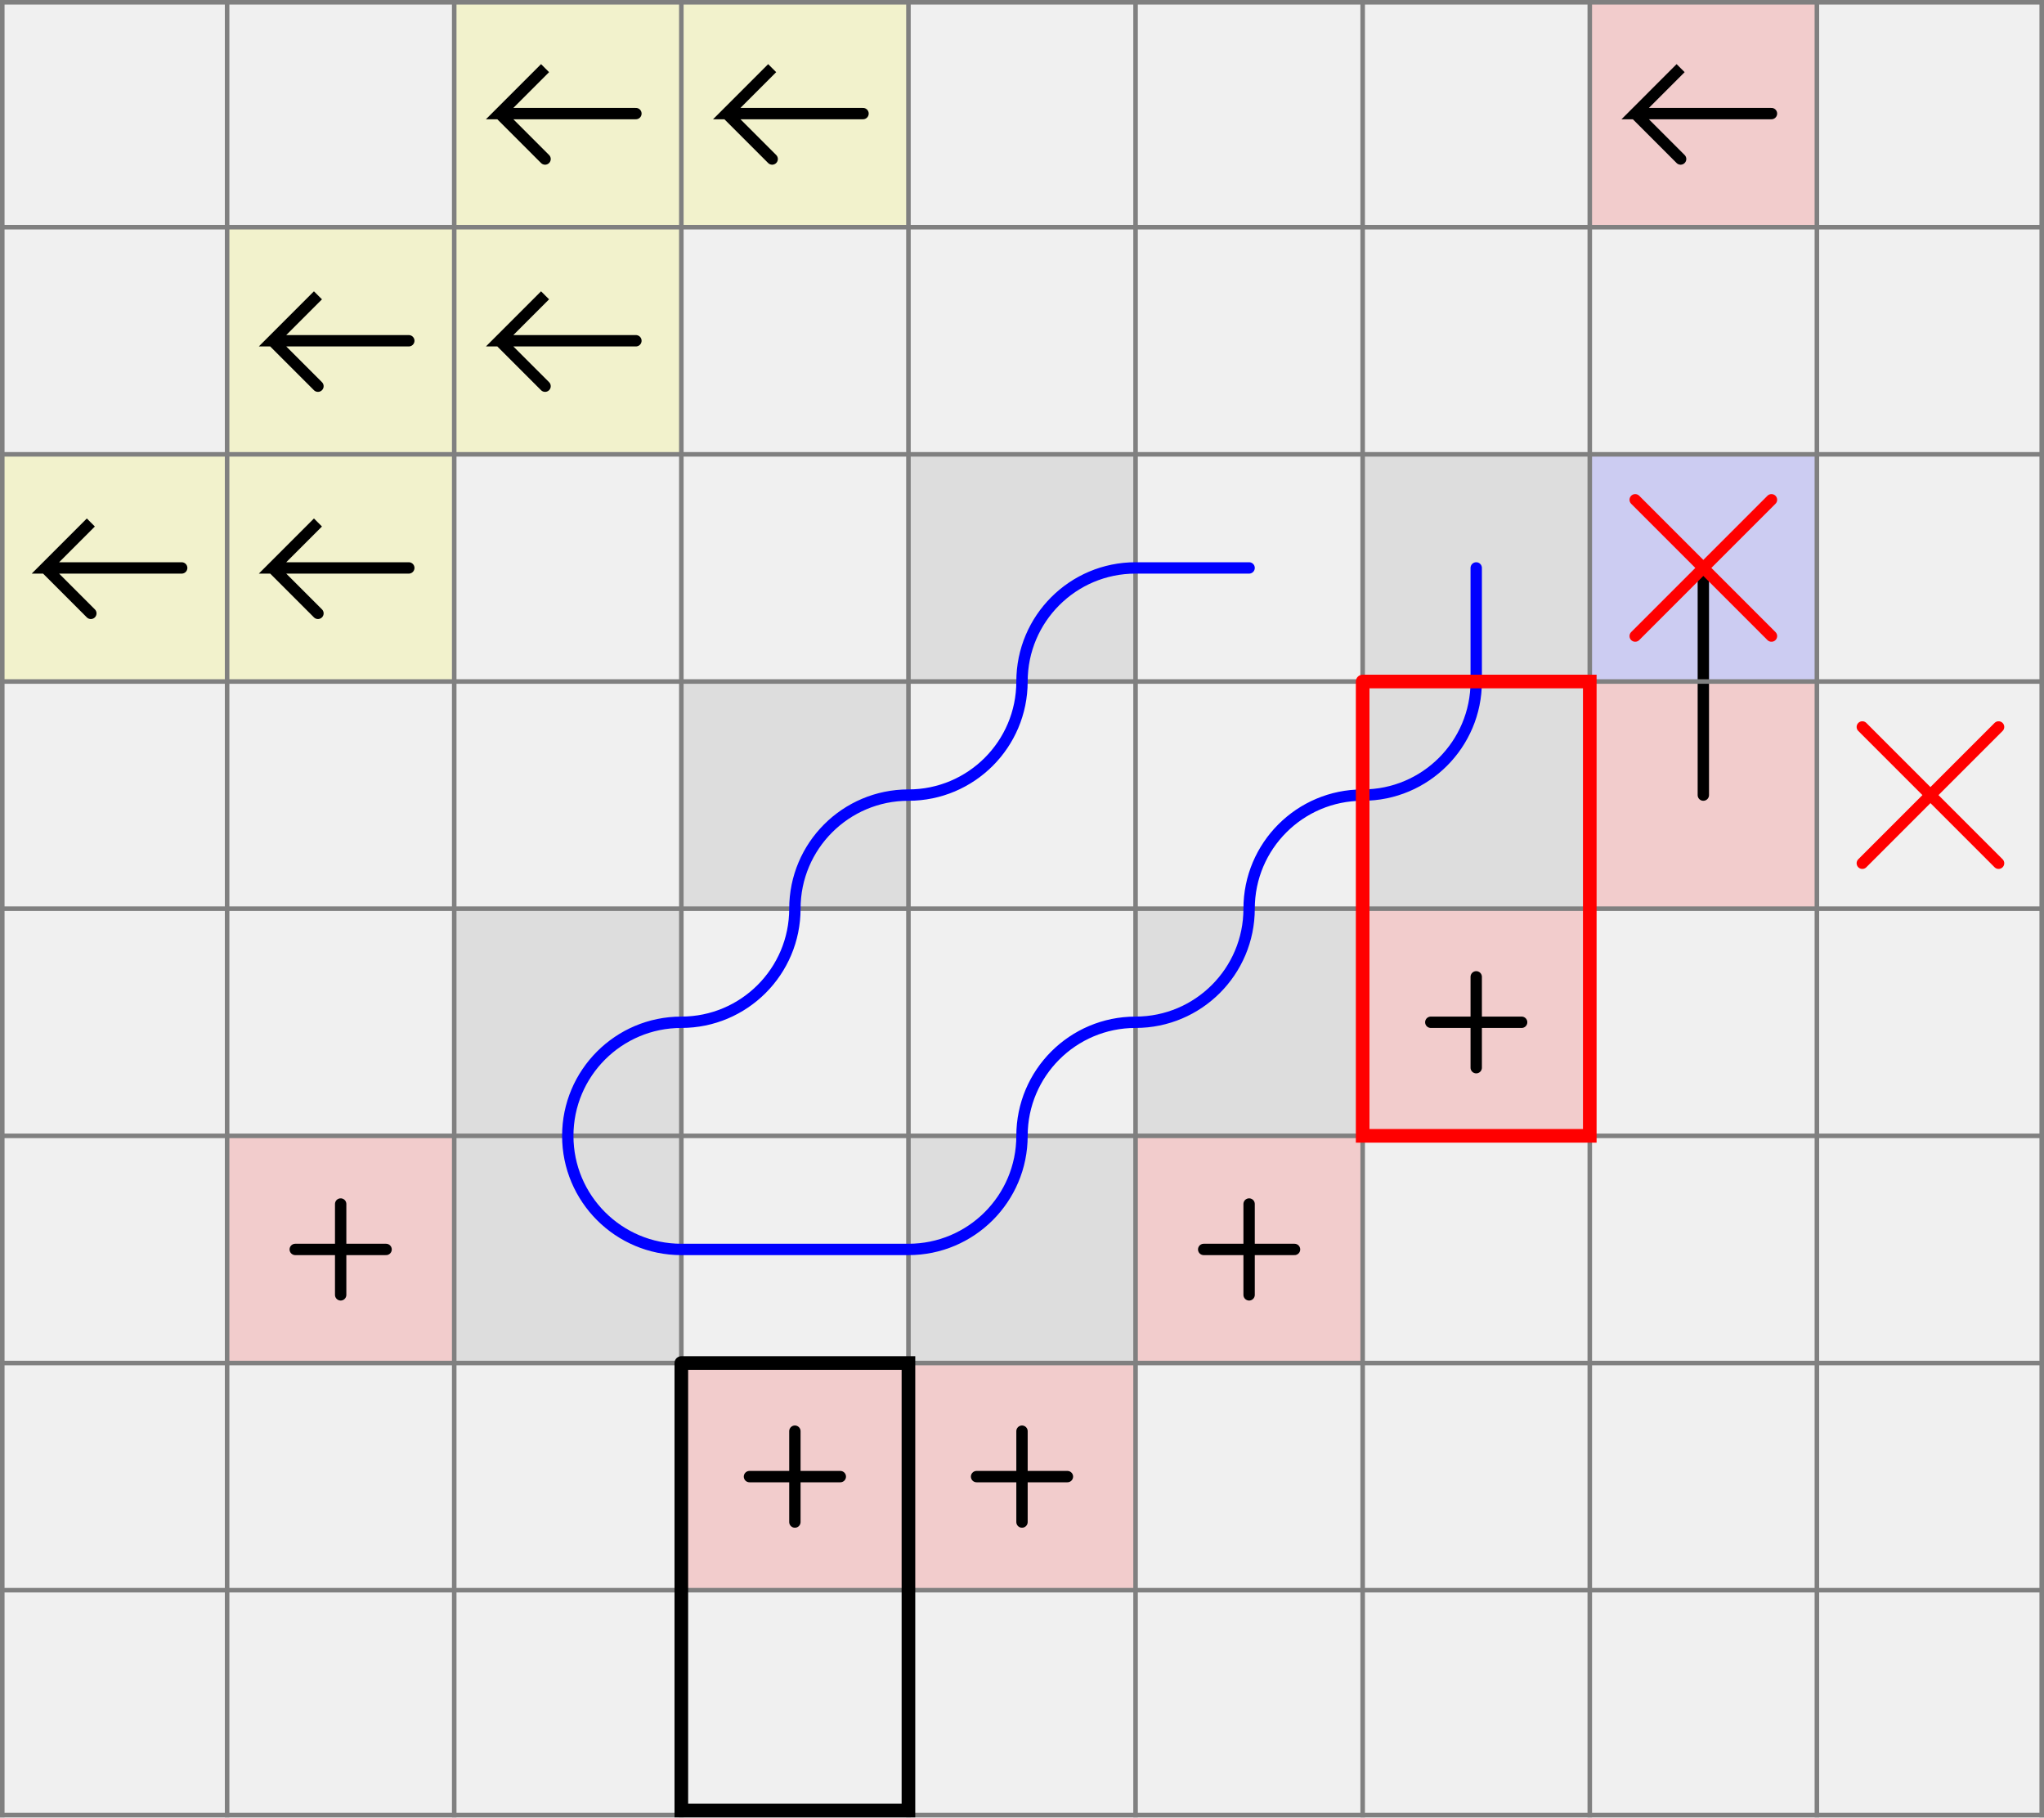
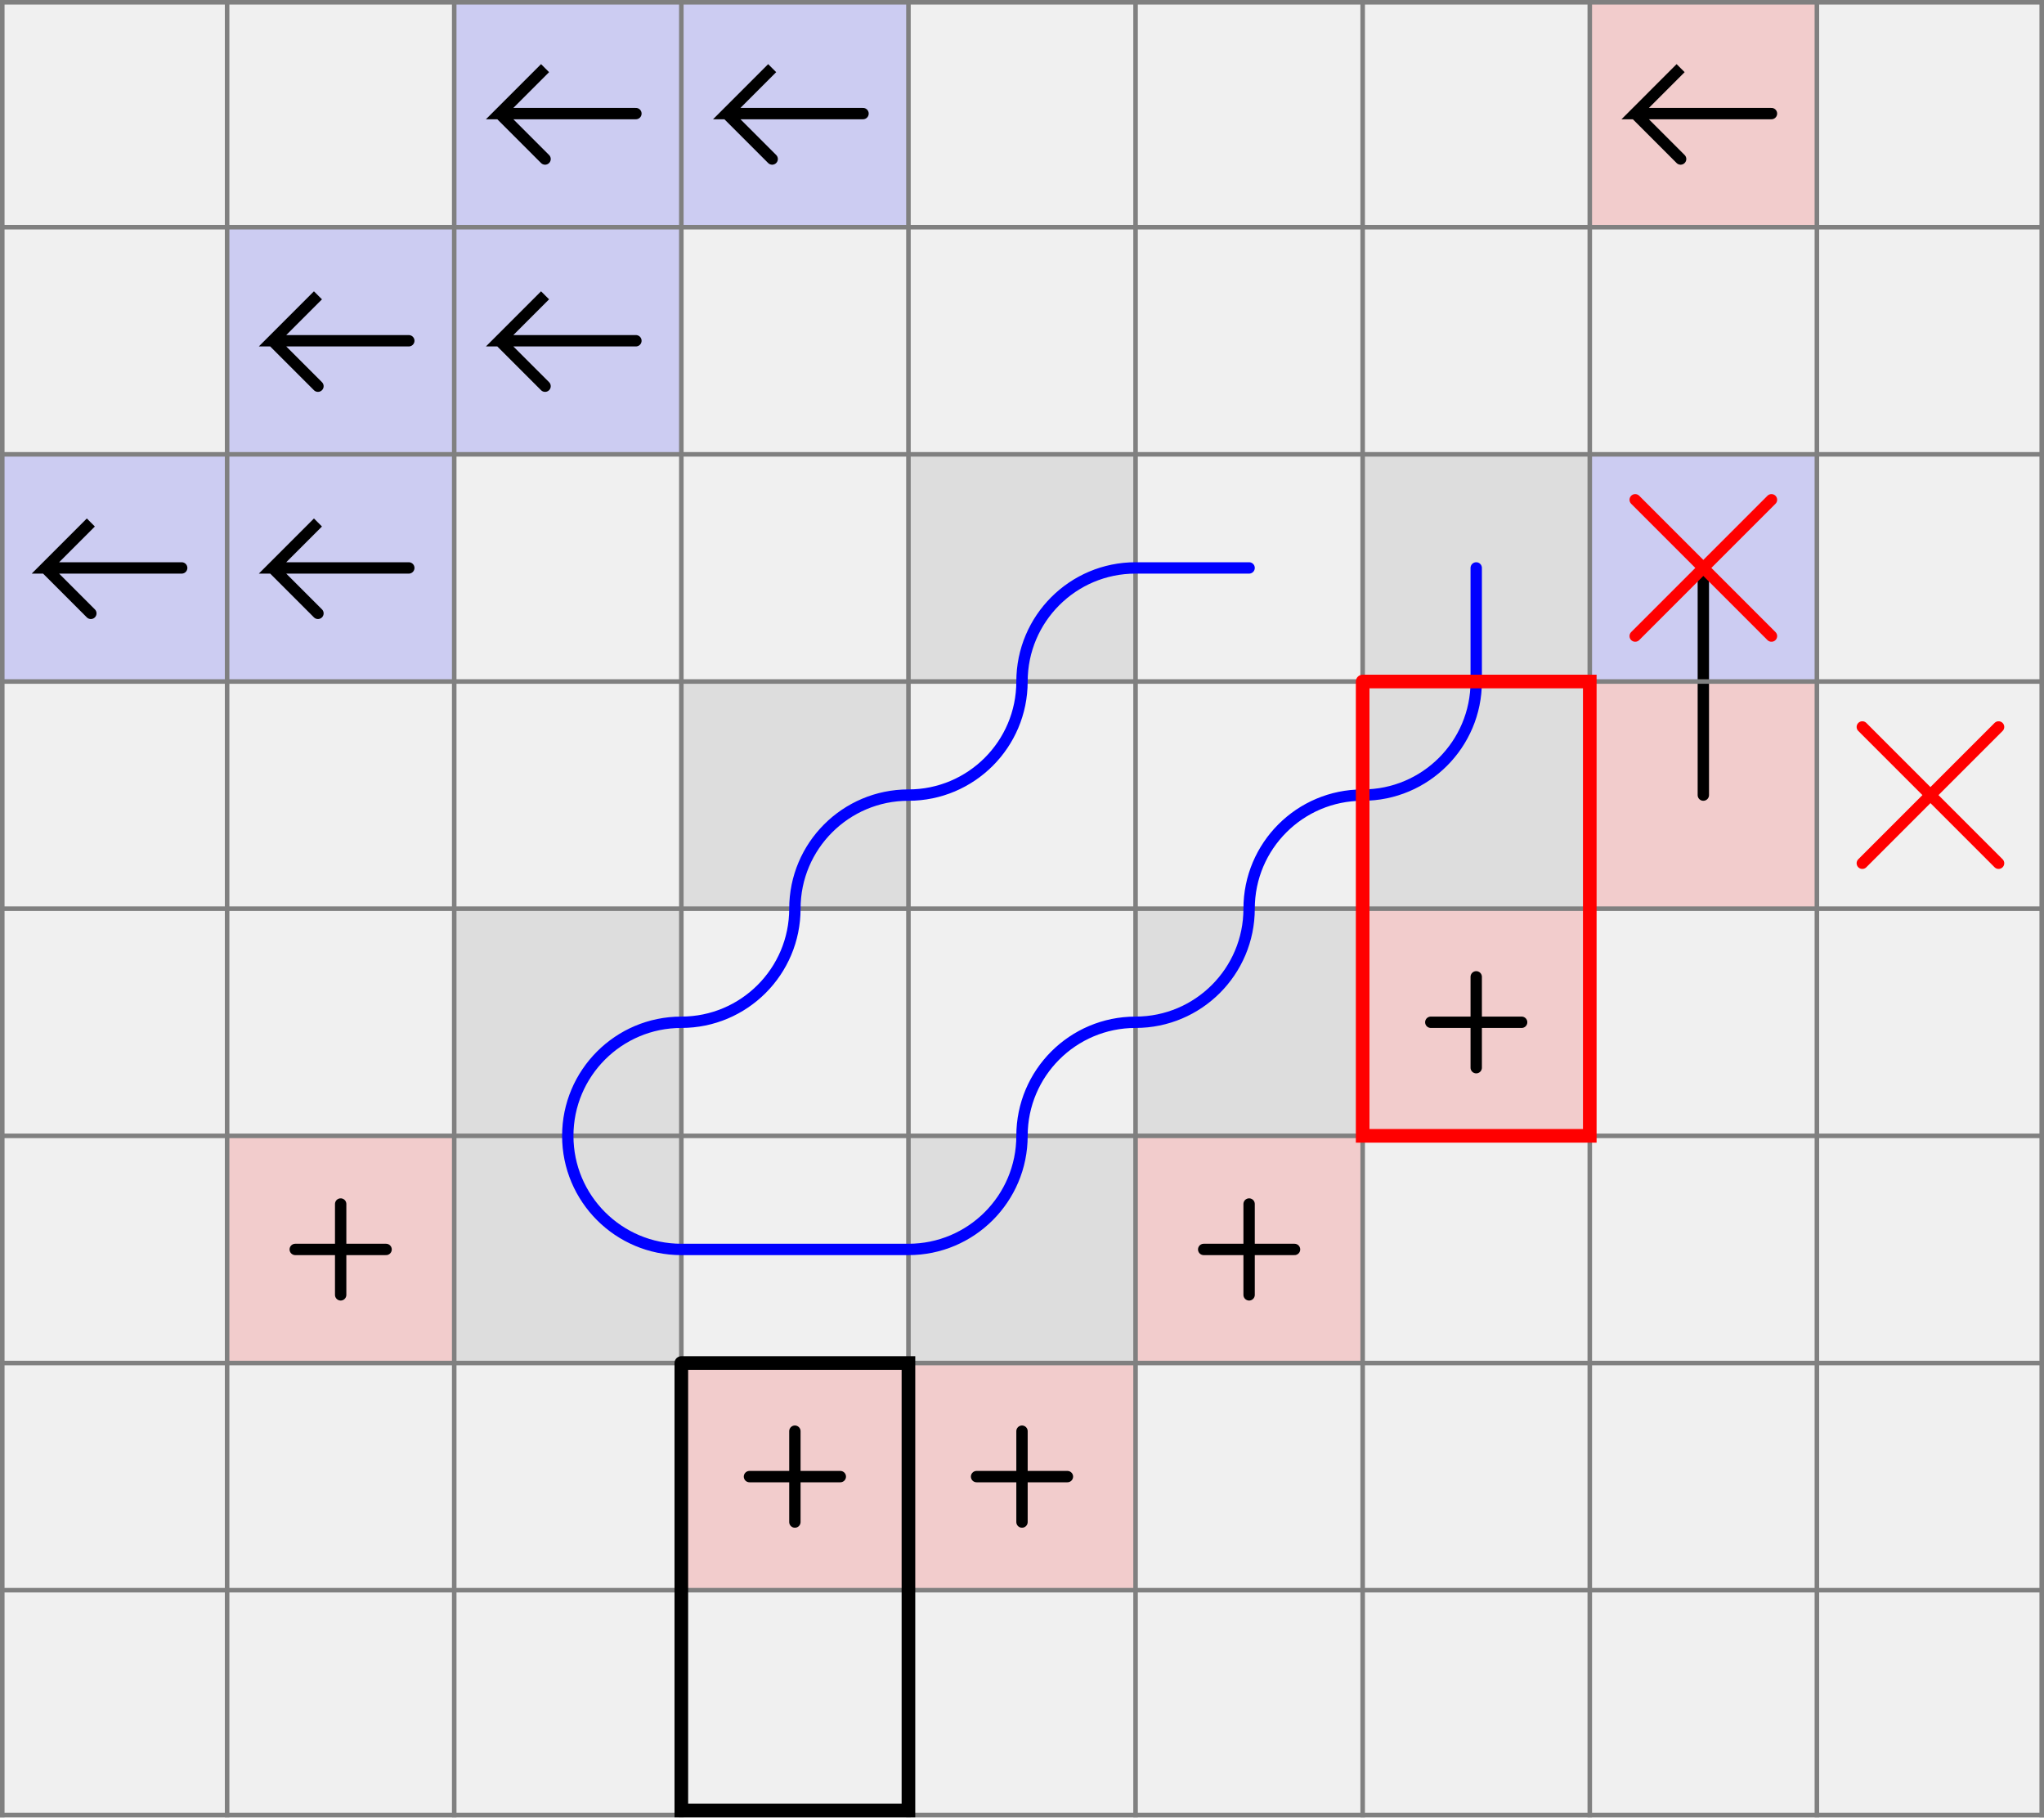
<svg xmlns="http://www.w3.org/2000/svg" viewBox="0 0 9 8">
  <style>
		svg { background-color: white; }
	</style>
  <path d="M 7 2 h 1 v 1 h -1 z" fill="#0000ff" fill-opacity="0.15" />
  <path d="M 7.5 3 v -0.5" fill="white" fill-opacity="0" stroke="black" stroke-width="0.05" stroke-linecap="round" />
  <path d="M 7 3 h 1 v 1 h -1 z" fill="#ff0000" fill-opacity="0.15" />
  <path d="M 7.5 3 v 0.5" fill="white" fill-opacity="0" stroke="black" stroke-width="0.05" stroke-linecap="round" />
  <path d="M 7 0 h 1 v 1 h -1 z" fill="#ff0000" fill-opacity="0.15" />
  <path d="M 7.8 0.5 h -0.6 l 0.2 -0.2 l -0.2 0.2 l 0.2 0.2" fill="white" fill-opacity="0" stroke="black" stroke-width="0.05" stroke-linecap="round" />
  <path d="M 6 4 h 1 v 1 h -1 z" fill="#ff0000" fill-opacity="0.15" />
  <path d="M 6.3 4.5 h 0.4 M 6.5 4.3 v 0.4" fill="white" fill-opacity="0" stroke="black" stroke-width="0.05" stroke-linecap="round" />
  <path d="M 5 5 h 1 v 1 h -1 z" fill="#ff0000" fill-opacity="0.15" />
  <path d="M 5.3 5.5 h 0.4 M 5.5 5.3 v 0.4" fill="white" fill-opacity="0" stroke="black" stroke-width="0.05" stroke-linecap="round" />
  <path d="M 4 6 h 1 v 1 h -1 z" fill="#ff0000" fill-opacity="0.15" />
  <path d="M 4.3 6.5 h 0.4 M 4.5 6.3 v 0.4" fill="white" fill-opacity="0" stroke="black" stroke-width="0.05" stroke-linecap="round" />
  <path d="M 3 6 h 1 v 1 h -1 z" fill="#ff0000" fill-opacity="0.15" />
  <path d="M 3.3 6.5 h 0.4 M 3.5 6.3 v 0.4" fill="white" fill-opacity="0" stroke="black" stroke-width="0.05" stroke-linecap="round" />
  <path d="M 1 5 h 1 v 1 h -1 z" fill="#ff0000" fill-opacity="0.15" />
  <path d="M 1.3 5.5 h 0.4 M 1.5 5.3 v 0.4" fill="white" fill-opacity="0" stroke="black" stroke-width="0.05" stroke-linecap="round" />
  <path d="M 2 5 h 1 v 1 h -1 z" fill="#dddddd" fill-opacity="1" />
  <path d="M 4 5 h 1 v 1 h -1 z" fill="#dddddd" fill-opacity="1" />
  <path d="M 5 4 h 1 v 1 h -1 z" fill="#dddddd" fill-opacity="1" />
  <path d="M 6 3 h 1 v 1 h -1 z" fill="#dddddd" fill-opacity="1" />
  <path d="M 6 2 h 1 v 1 h -1 z" fill="#dddddd" fill-opacity="1" />
  <path d="M 2 4 h 1 v 1 h -1 z" fill="#dddddd" fill-opacity="1" />
  <path d="M 3 3 h 1 v 1 h -1 z" fill="#dddddd" fill-opacity="1" />
  <path d="M 4 2 h 1 v 1 h -1 z" fill="#dddddd" fill-opacity="1" />
-   <path d="M 0 2 h 1 v 1 h -1 z" fill="#ffff00" fill-opacity="0.15" />
+   <path d="M 0 2 h 1 v 1 h -1 z" fill="#0000ff" fill-opacity="0.15" />
  <path d="M 0.8 2.5 h -0.6 l 0.2 -0.2 l -0.2 0.2 l 0.2 0.2" fill="white" fill-opacity="0" stroke="black" stroke-width="0.05" stroke-linecap="round" />
-   <path d="M 1 2 h 1 v 1 h -1 z" fill="#ffff00" fill-opacity="0.15" />
+   <path d="M 1 2 h 1 v 1 h -1 z" fill="#0000ff" fill-opacity="0.15" />
  <path d="M 1.8 2.5 h -0.6 l 0.2 -0.2 l -0.2 0.2 l 0.2 0.2" fill="white" fill-opacity="0" stroke="black" stroke-width="0.05" stroke-linecap="round" />
-   <path d="M 1 1 h 1 v 1 h -1 z" fill="#ffff00" fill-opacity="0.15" />
+   <path d="M 1 1 h 1 v 1 h -1 z" fill="#0000ff" fill-opacity="0.15" />
  <path d="M 1.8 1.5 h -0.6 l 0.2 -0.2 l -0.2 0.2 l 0.2 0.2" fill="white" fill-opacity="0" stroke="black" stroke-width="0.05" stroke-linecap="round" />
-   <path d="M 2 1 h 1 v 1 h -1 z" fill="#ffff00" fill-opacity="0.15" />
+   <path d="M 2 1 h 1 v 1 h -1 z" fill="#0000ff" fill-opacity="0.15" />
  <path d="M 2.8 1.5 h -0.6 l 0.2 -0.2 l -0.2 0.2 l 0.2 0.2" fill="white" fill-opacity="0" stroke="black" stroke-width="0.05" stroke-linecap="round" />
-   <path d="M 2 0 h 1 v 1 h -1 z" fill="#ffff00" fill-opacity="0.15" />
+   <path d="M 2 0 h 1 v 1 h -1 z" fill="#0000ff" fill-opacity="0.15" />
  <path d="M 2.8 0.5 h -0.6 l 0.2 -0.2 l -0.2 0.2 l 0.2 0.2" fill="white" fill-opacity="0" stroke="black" stroke-width="0.05" stroke-linecap="round" />
-   <path d="M 3 0 h 1 v 1 h -1 z" fill="#ffff00" fill-opacity="0.15" />
+   <path d="M 3 0 h 1 v 1 h -1 z" fill="#0000ff" fill-opacity="0.15" />
  <path d="M 3.8 0.5 h -0.6 l 0.2 -0.2 l -0.2 0.2 l 0.2 0.2" fill="white" fill-opacity="0" stroke="black" stroke-width="0.05" stroke-linecap="round" />
  <path d="M 7.2 2.2 l 0.6 0.6 M 7.2 2.8 l 0.6 -0.6" fill="white" fill-opacity="0" stroke="red" stroke-width="0.05" stroke-linecap="round" />
  <path d="M 8.2 3.2 l 0.6 0.6 M 8.2 3.8 l 0.6 -0.6" fill="white" fill-opacity="0" stroke="red" stroke-width="0.05" stroke-linecap="round" />
  <path fill="transparent" stroke="gray" stroke-width="0.02" d="M 0.01 0 v 8" />
  <path fill="transparent" stroke="gray" stroke-width="0.02" d="M 1 0 v 8" />
  <path fill="transparent" stroke="gray" stroke-width="0.02" d="M 2 0 v 8" />
  <path fill="transparent" stroke="gray" stroke-width="0.02" d="M 3 0 v 8" />
  <path fill="transparent" stroke="gray" stroke-width="0.02" d="M 4 0 v 8" />
  <path fill="transparent" stroke="gray" stroke-width="0.02" d="M 5 0 v 8" />
  <path fill="transparent" stroke="gray" stroke-width="0.02" d="M 6 0 v 8" />
  <path fill="transparent" stroke="gray" stroke-width="0.02" d="M 7 0 v 8" />
  <path fill="transparent" stroke="gray" stroke-width="0.02" d="M 8 0 v 8" />
  <path fill="transparent" stroke="gray" stroke-width="0.02" d="M 8.99 0 v 8" />
  <path fill="transparent" stroke="gray" stroke-width="0.02" d="M 0 0.01 h 9" />
  <path fill="transparent" stroke="gray" stroke-width="0.02" d="M 0 1 h 9" />
  <path fill="transparent" stroke="gray" stroke-width="0.02" d="M 0 2 h 9" />
  <path fill="transparent" stroke="gray" stroke-width="0.02" d="M 0 3 h 9" />
  <path fill="transparent" stroke="gray" stroke-width="0.02" d="M 0 4 h 9" />
  <path fill="transparent" stroke="gray" stroke-width="0.02" d="M 0 5 h 9" />
  <path fill="transparent" stroke="gray" stroke-width="0.02" d="M 0 6 h 9" />
  <path fill="transparent" stroke="gray" stroke-width="0.02" d="M 0 7 h 9" />
  <path fill="transparent" stroke="gray" stroke-width="0.02" d="M 0 7.99 h 9" />
  <path d=" M 6.5 2.5 v 0.5 a 0.5 0.5 0 0 1 -0.5 0.5 a 0.5 0.5 0 0 0 -0.5 0.5 a 0.5 0.5 0 0 1 -0.5 0.5 a 0.5 0.5 0 0 0 -0.5 0.5 a 0.5 0.5 0 0 1 -0.5 0.5 h -1 a 0.5 0.5 0 0 1 -0.5 -0.5 a 0.5 0.5 0 0 1 0.5 -0.5 a 0.5 0.5 0 0 0 0.5 -0.5 a 0.5 0.5 0 0 1 0.5 -0.5 a 0.5 0.5 0 0 0 0.5 -0.5 a 0.5 0.5 0 0 1 0.5 -0.5 h 0.5" fill="white" fill-opacity="0" stroke="blue" stroke-width="0.05" stroke-linecap="round" />
  <path fill="transparent" stroke="red" stroke-width="0.06" stroke-linecap="round" d="M 6 3 h 1 v 2 h -1 v -2" />
  <path fill="transparent" stroke="black" stroke-width="0.06" stroke-linecap="round" d="M 3 6 h 1 v 1.97 h -1 v -1.97" />
</svg>
